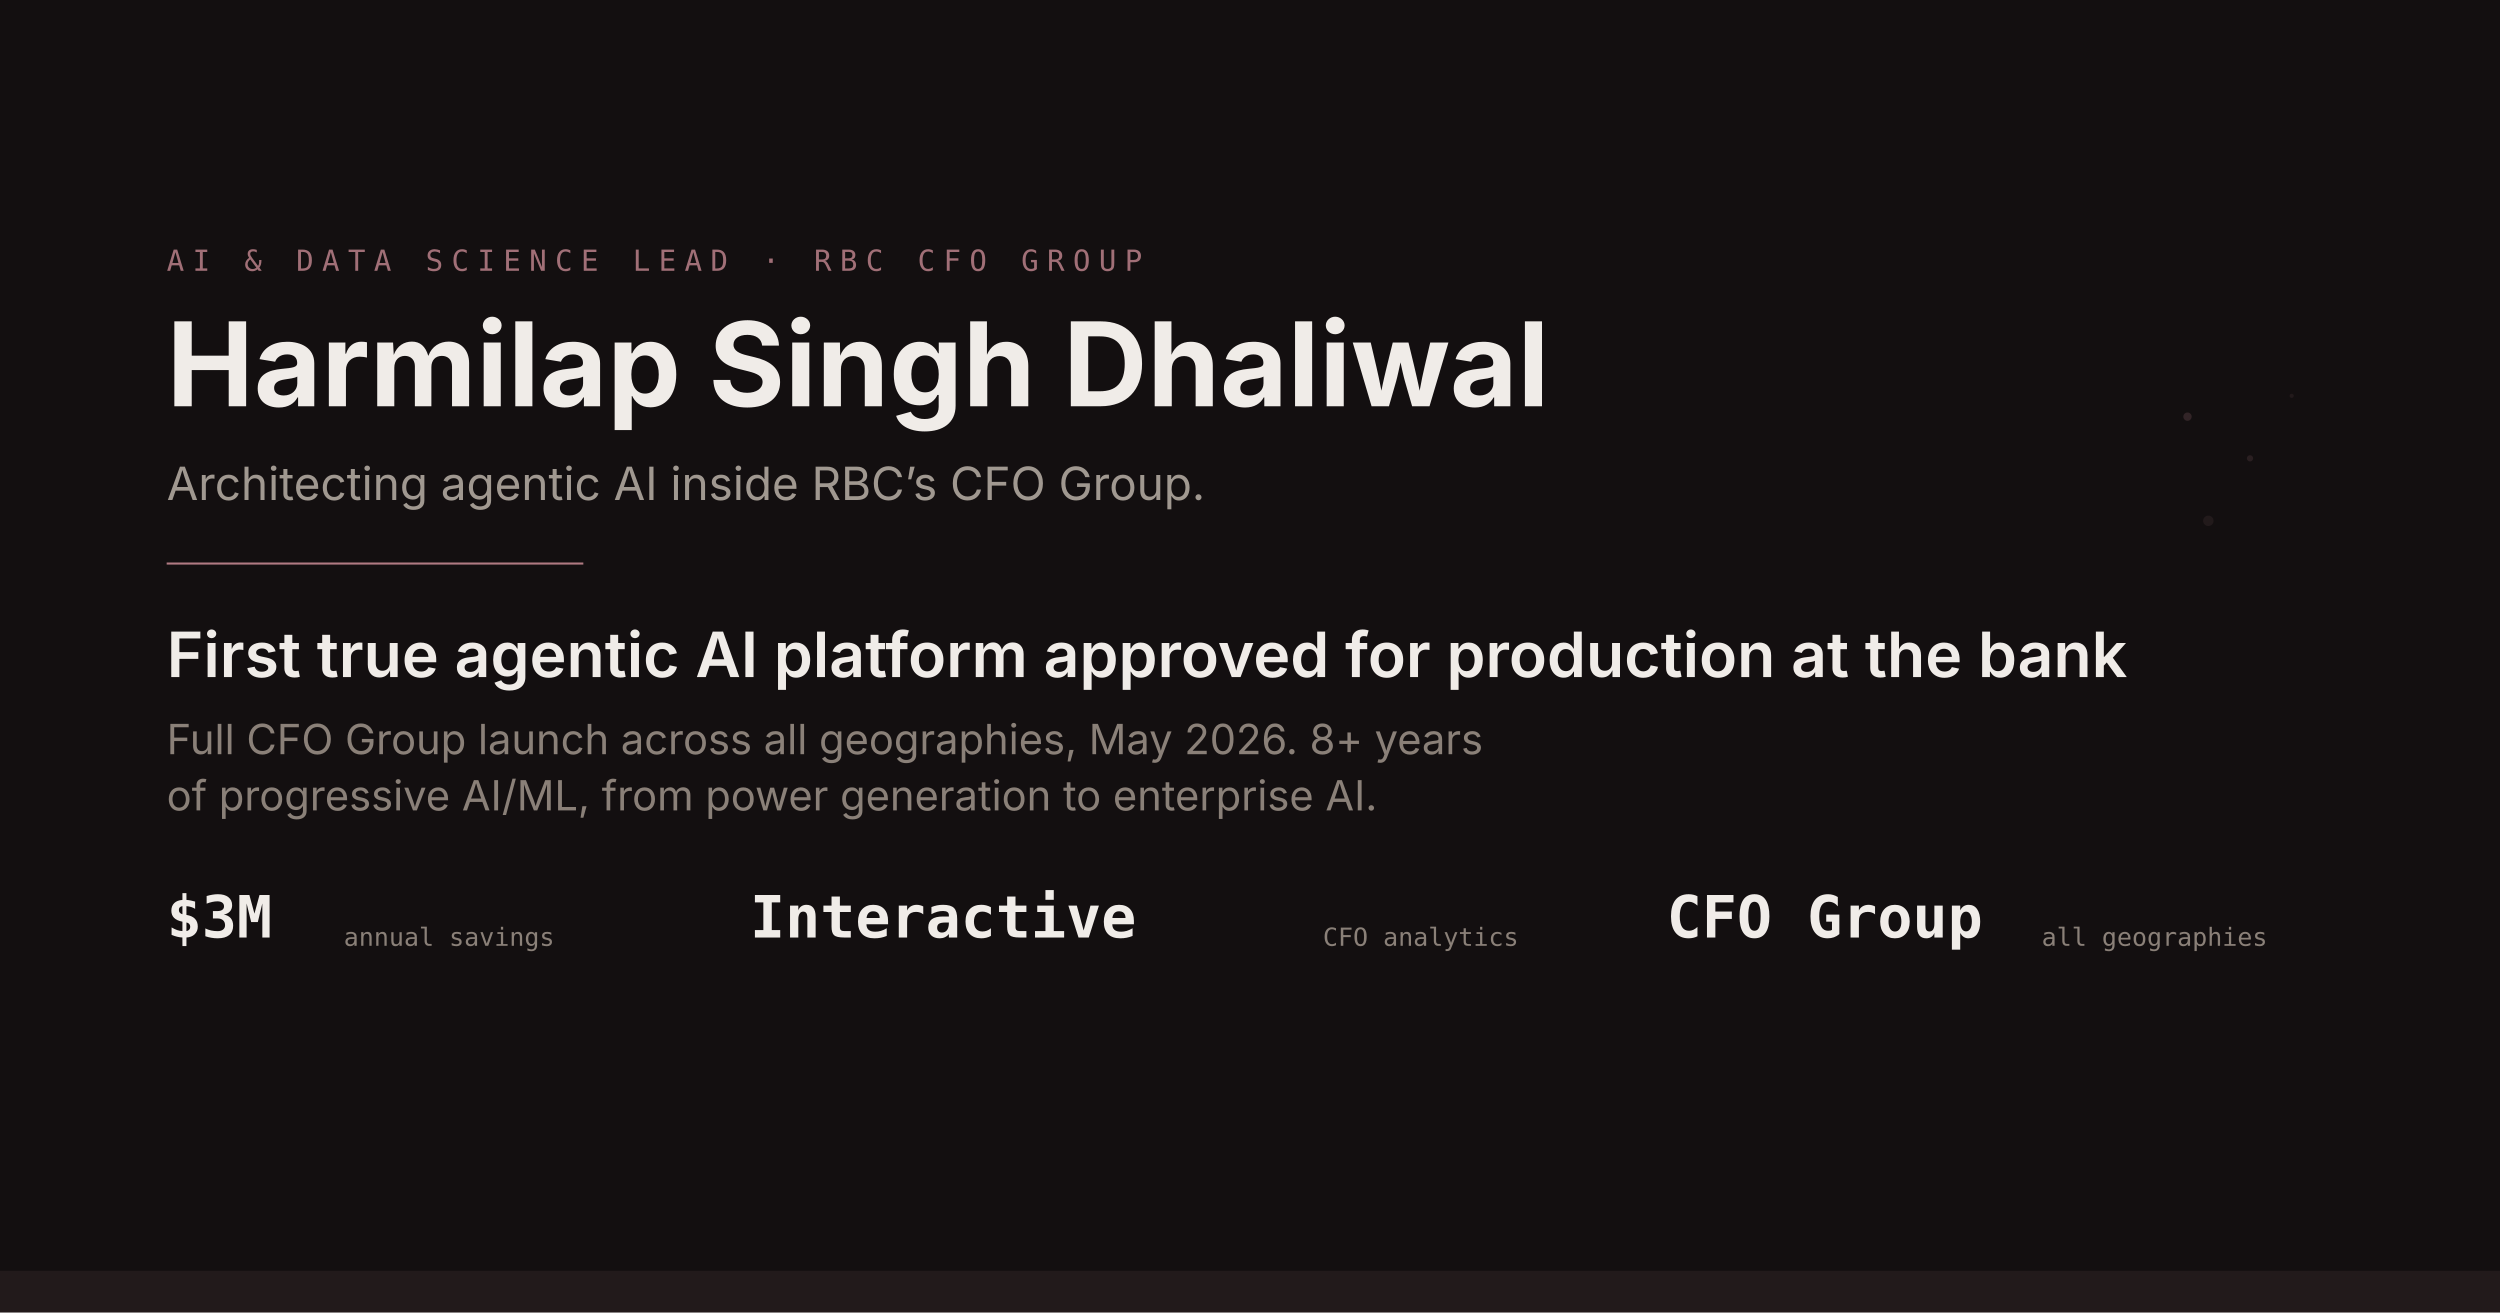
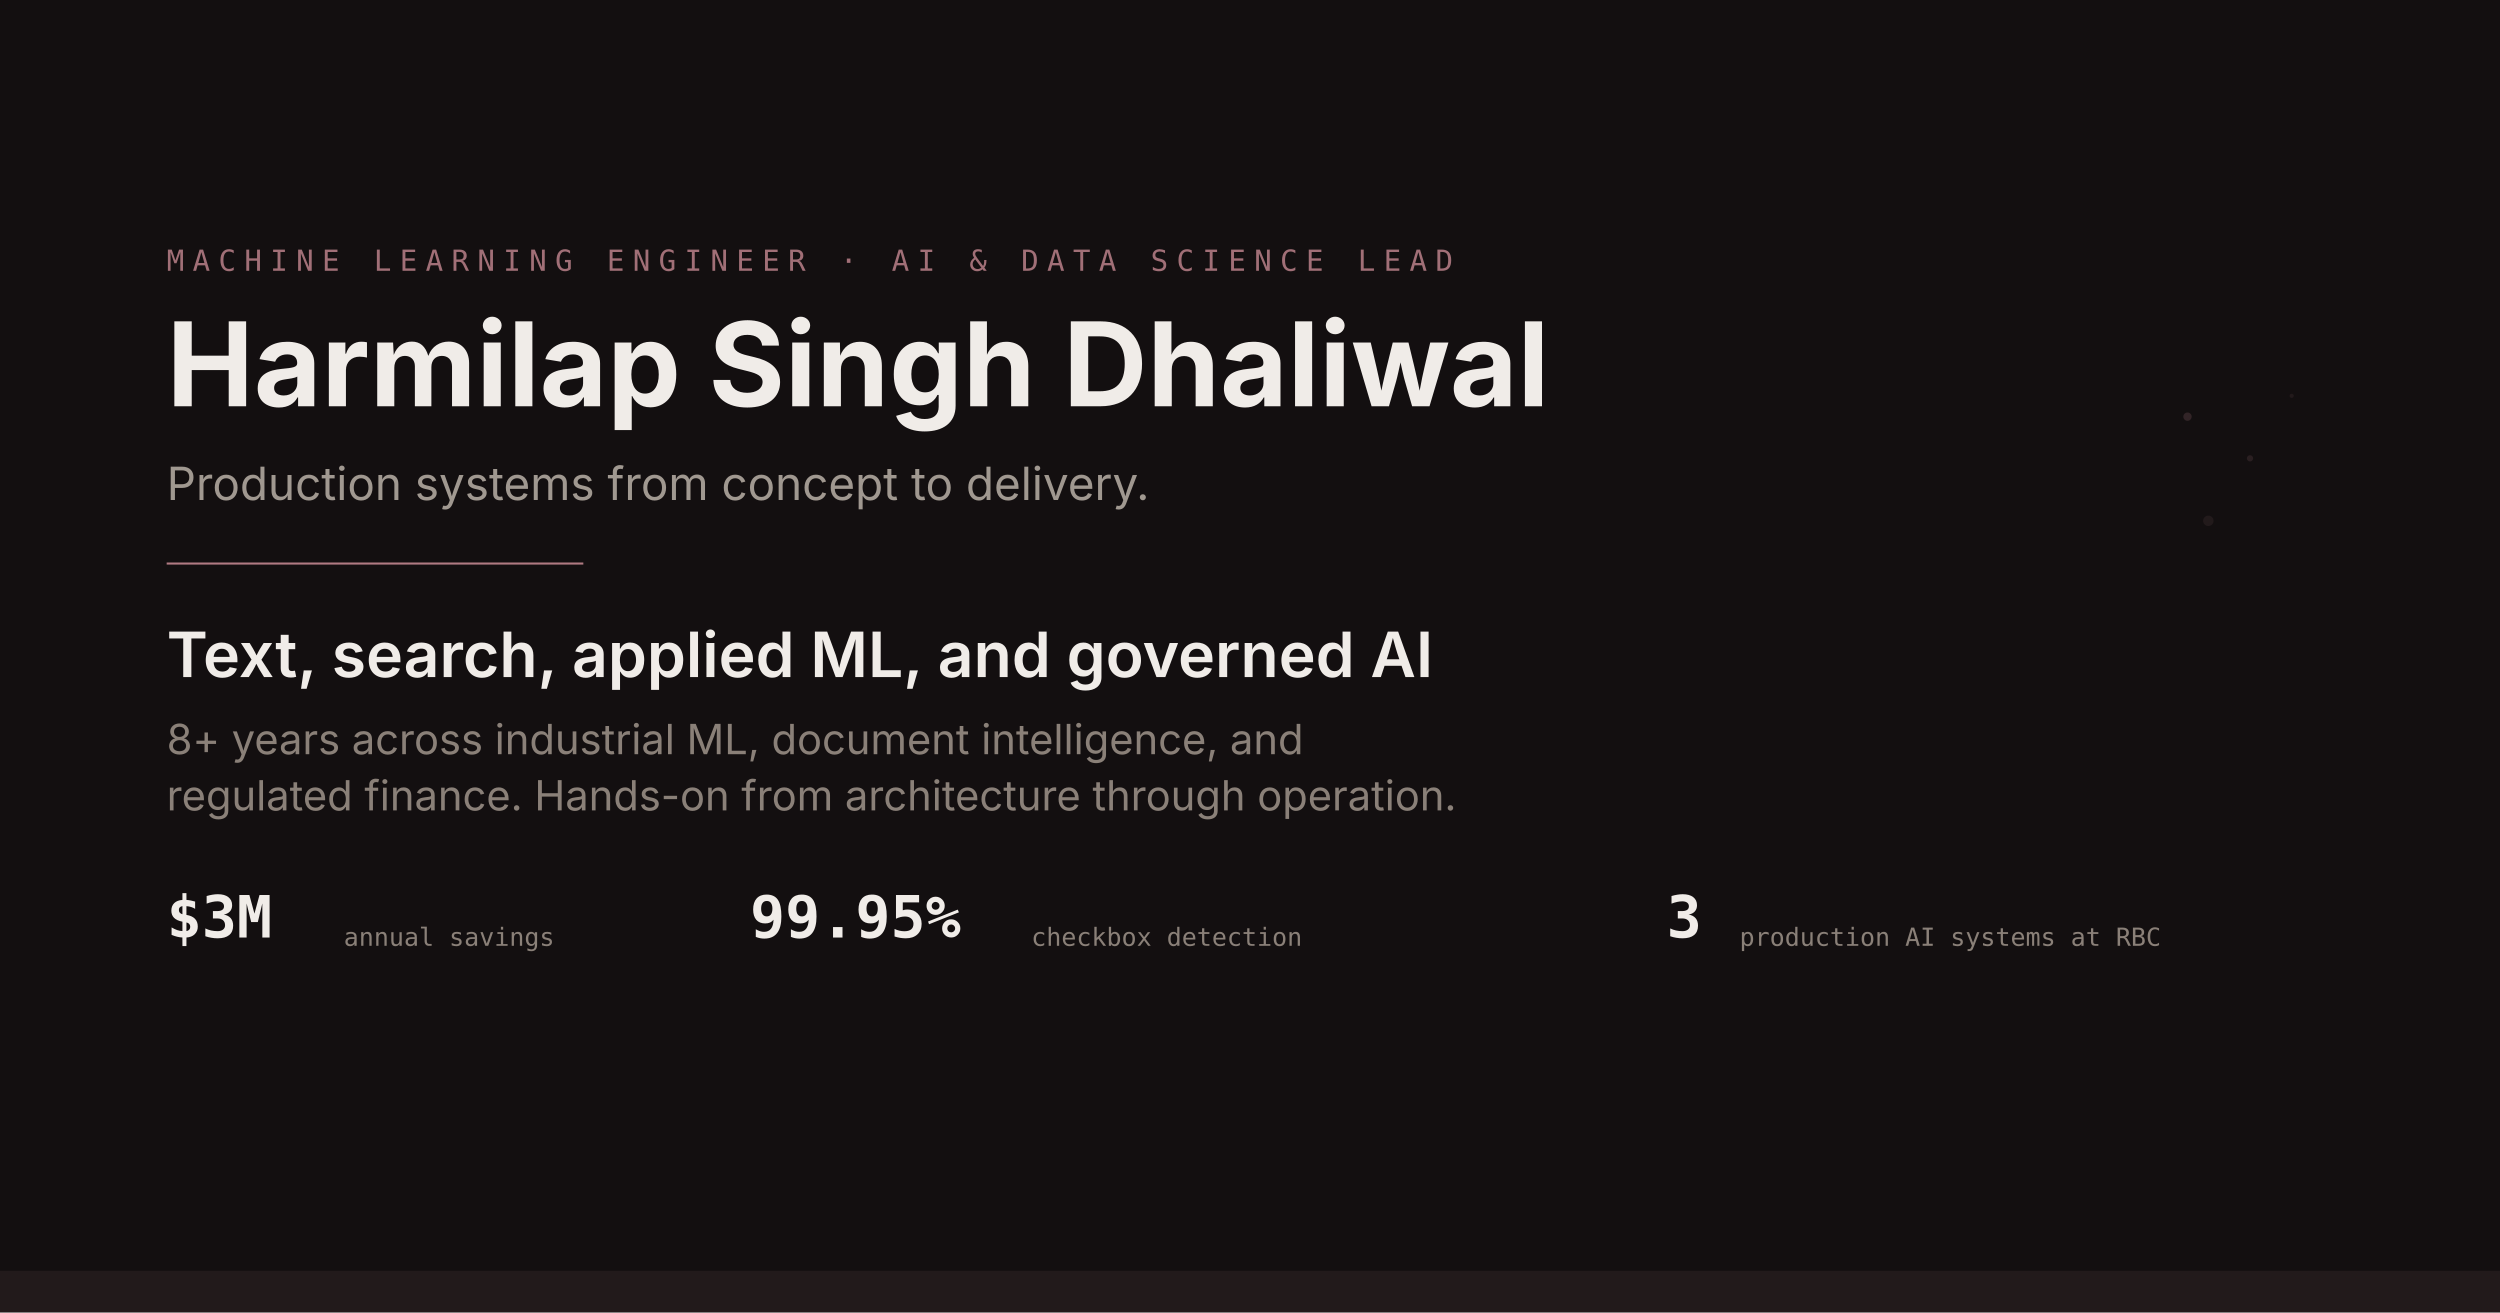
<svg xmlns="http://www.w3.org/2000/svg" width="1200" height="630" viewBox="0 0 1200 630" fill="none">
  <rect width="1200" height="630" fill="#0c0a0a" />
  <rect width="1200" height="630" fill="url(#grad)" opacity="0.3" />
  <defs>
    <linearGradient id="grad" x1="0" y1="0" x2="1200" y2="630">
      <stop offset="0%" stop-color="#b07a82" stop-opacity="0.15" />
      <stop offset="100%" stop-color="#0c0a0a" stop-opacity="0" />
    </linearGradient>
    <linearGradient id="accent-line" x1="0" y1="0" x2="200" y2="0">
      <stop offset="0%" stop-color="#b07a82" />
      <stop offset="100%" stop-color="#b07a82" stop-opacity="0" />
    </linearGradient>
  </defs>
  <g transform="translate(80, 130)">
    <text font-family="monospace" font-size="14" letter-spacing="4" fill="#b07a82" opacity="0.9">
-       AI &amp; DATA SCIENCE LEAD · RBC CFO GROUP
+       MACHINE LEARNING ENGINEER · AI &amp; DATA SCIENCE LEAD
    </text>
    <text y="65" font-family="system-ui, -apple-system, sans-serif" font-size="56" font-weight="700" fill="#f0ece8">
      Harmilap Singh Dhaliwal
    </text>
    <text y="110" font-family="system-ui, -apple-system, sans-serif" font-size="22" fill="#a09890">
-       Architecting agentic AI inside RBC’s CFO Group.
+       Production systems from concept to delivery.
    </text>
    <rect y="140" width="200" height="1" fill="url(#accent-line)" />
    <text y="195" font-family="system-ui, -apple-system, sans-serif" font-size="30" font-weight="600" fill="#f0ece8">
-       First true agentic AI platform approved for production at the bank
+       Text, search, applied ML, and governed AI
    </text>
    <text y="232" font-family="system-ui, -apple-system, sans-serif" font-size="20" fill="#8a8078">
-       Full CFO Group launch across all geographies, May 2026. 8+ years
+       8+ years across industrial ML, document intelligence, and
    </text>
    <text y="259" font-family="system-ui, -apple-system, sans-serif" font-size="20" fill="#8a8078">
-       of progressive AI/ML, from power generation to enterprise AI.
+       regulated finance. Hands-on from architecture through operation.
    </text>
    <g transform="translate(0, 320)">
      <text font-family="monospace" font-size="28" font-weight="700" fill="#f0ece8">$3M</text>
      <text x="85" font-family="monospace" font-size="12" fill="#8a8078" dy="4">annual savings</text>
-       <text x="280" font-family="monospace" font-size="28" font-weight="700" fill="#f0ece8">Interactive</text>
-       <text x="555" font-family="monospace" font-size="12" fill="#8a8078" dy="4">CFO analytics</text>
-       <text x="720" font-family="monospace" font-size="28" font-weight="700" fill="#f0ece8">CFO Group</text>
-       <text x="900" font-family="monospace" font-size="12" fill="#8a8078" dy="4">all geographies</text>
+       <text x="280" font-family="monospace" font-size="28" font-weight="700" fill="#f0ece8">99.95%</text>
+       <text x="415" font-family="monospace" font-size="12" fill="#8a8078" dy="4">checkbox detection</text>
+       <text x="720" font-family="monospace" font-size="28" font-weight="700" fill="#f0ece8">3</text>
+       <text x="755" font-family="monospace" font-size="12" fill="#8a8078" dy="4">production AI systems at RBC</text>
    </g>
  </g>
  <circle cx="1050" cy="200" r="2" fill="#b07a82" opacity="0.2" />
  <circle cx="1080" cy="220" r="1.5" fill="#b07a82" opacity="0.15" />
  <circle cx="1100" cy="190" r="1" fill="#b07a82" opacity="0.1" />
  <circle cx="1060" cy="250" r="2.5" fill="#b07a82" opacity="0.1" />
  <rect y="610" width="1200" height="20" fill="#b07a82" opacity="0.1" />
</svg>
